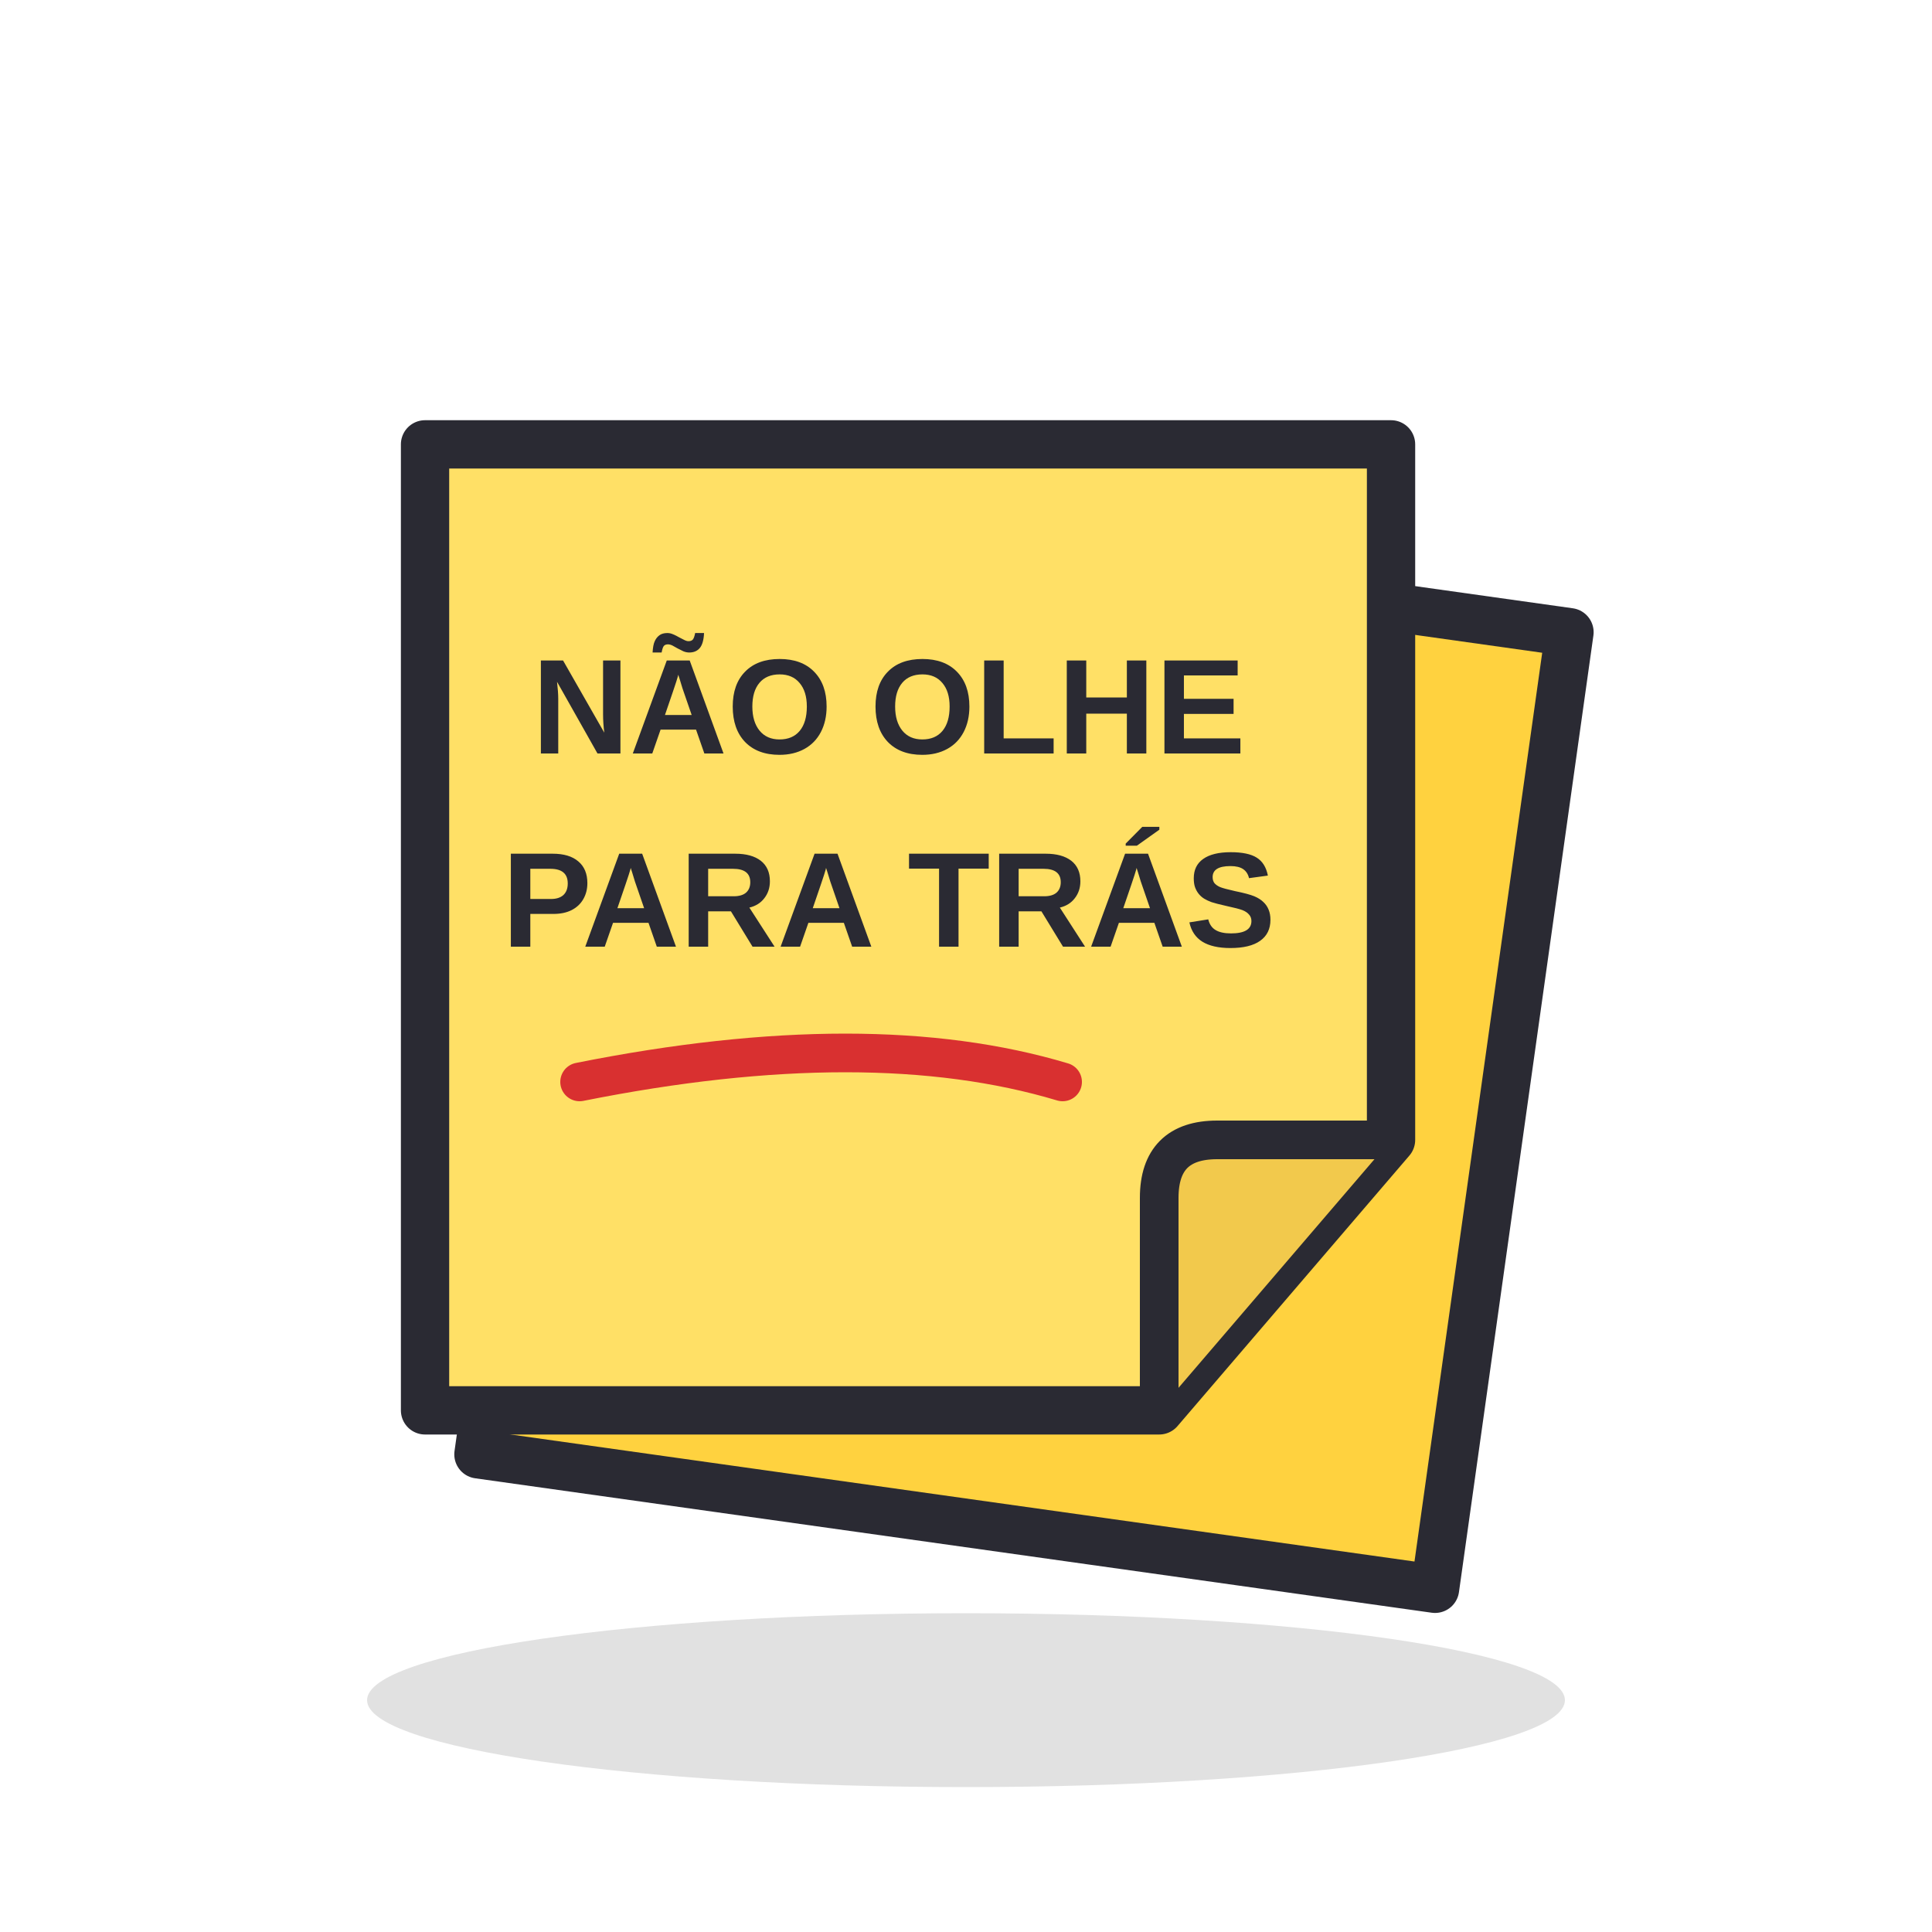
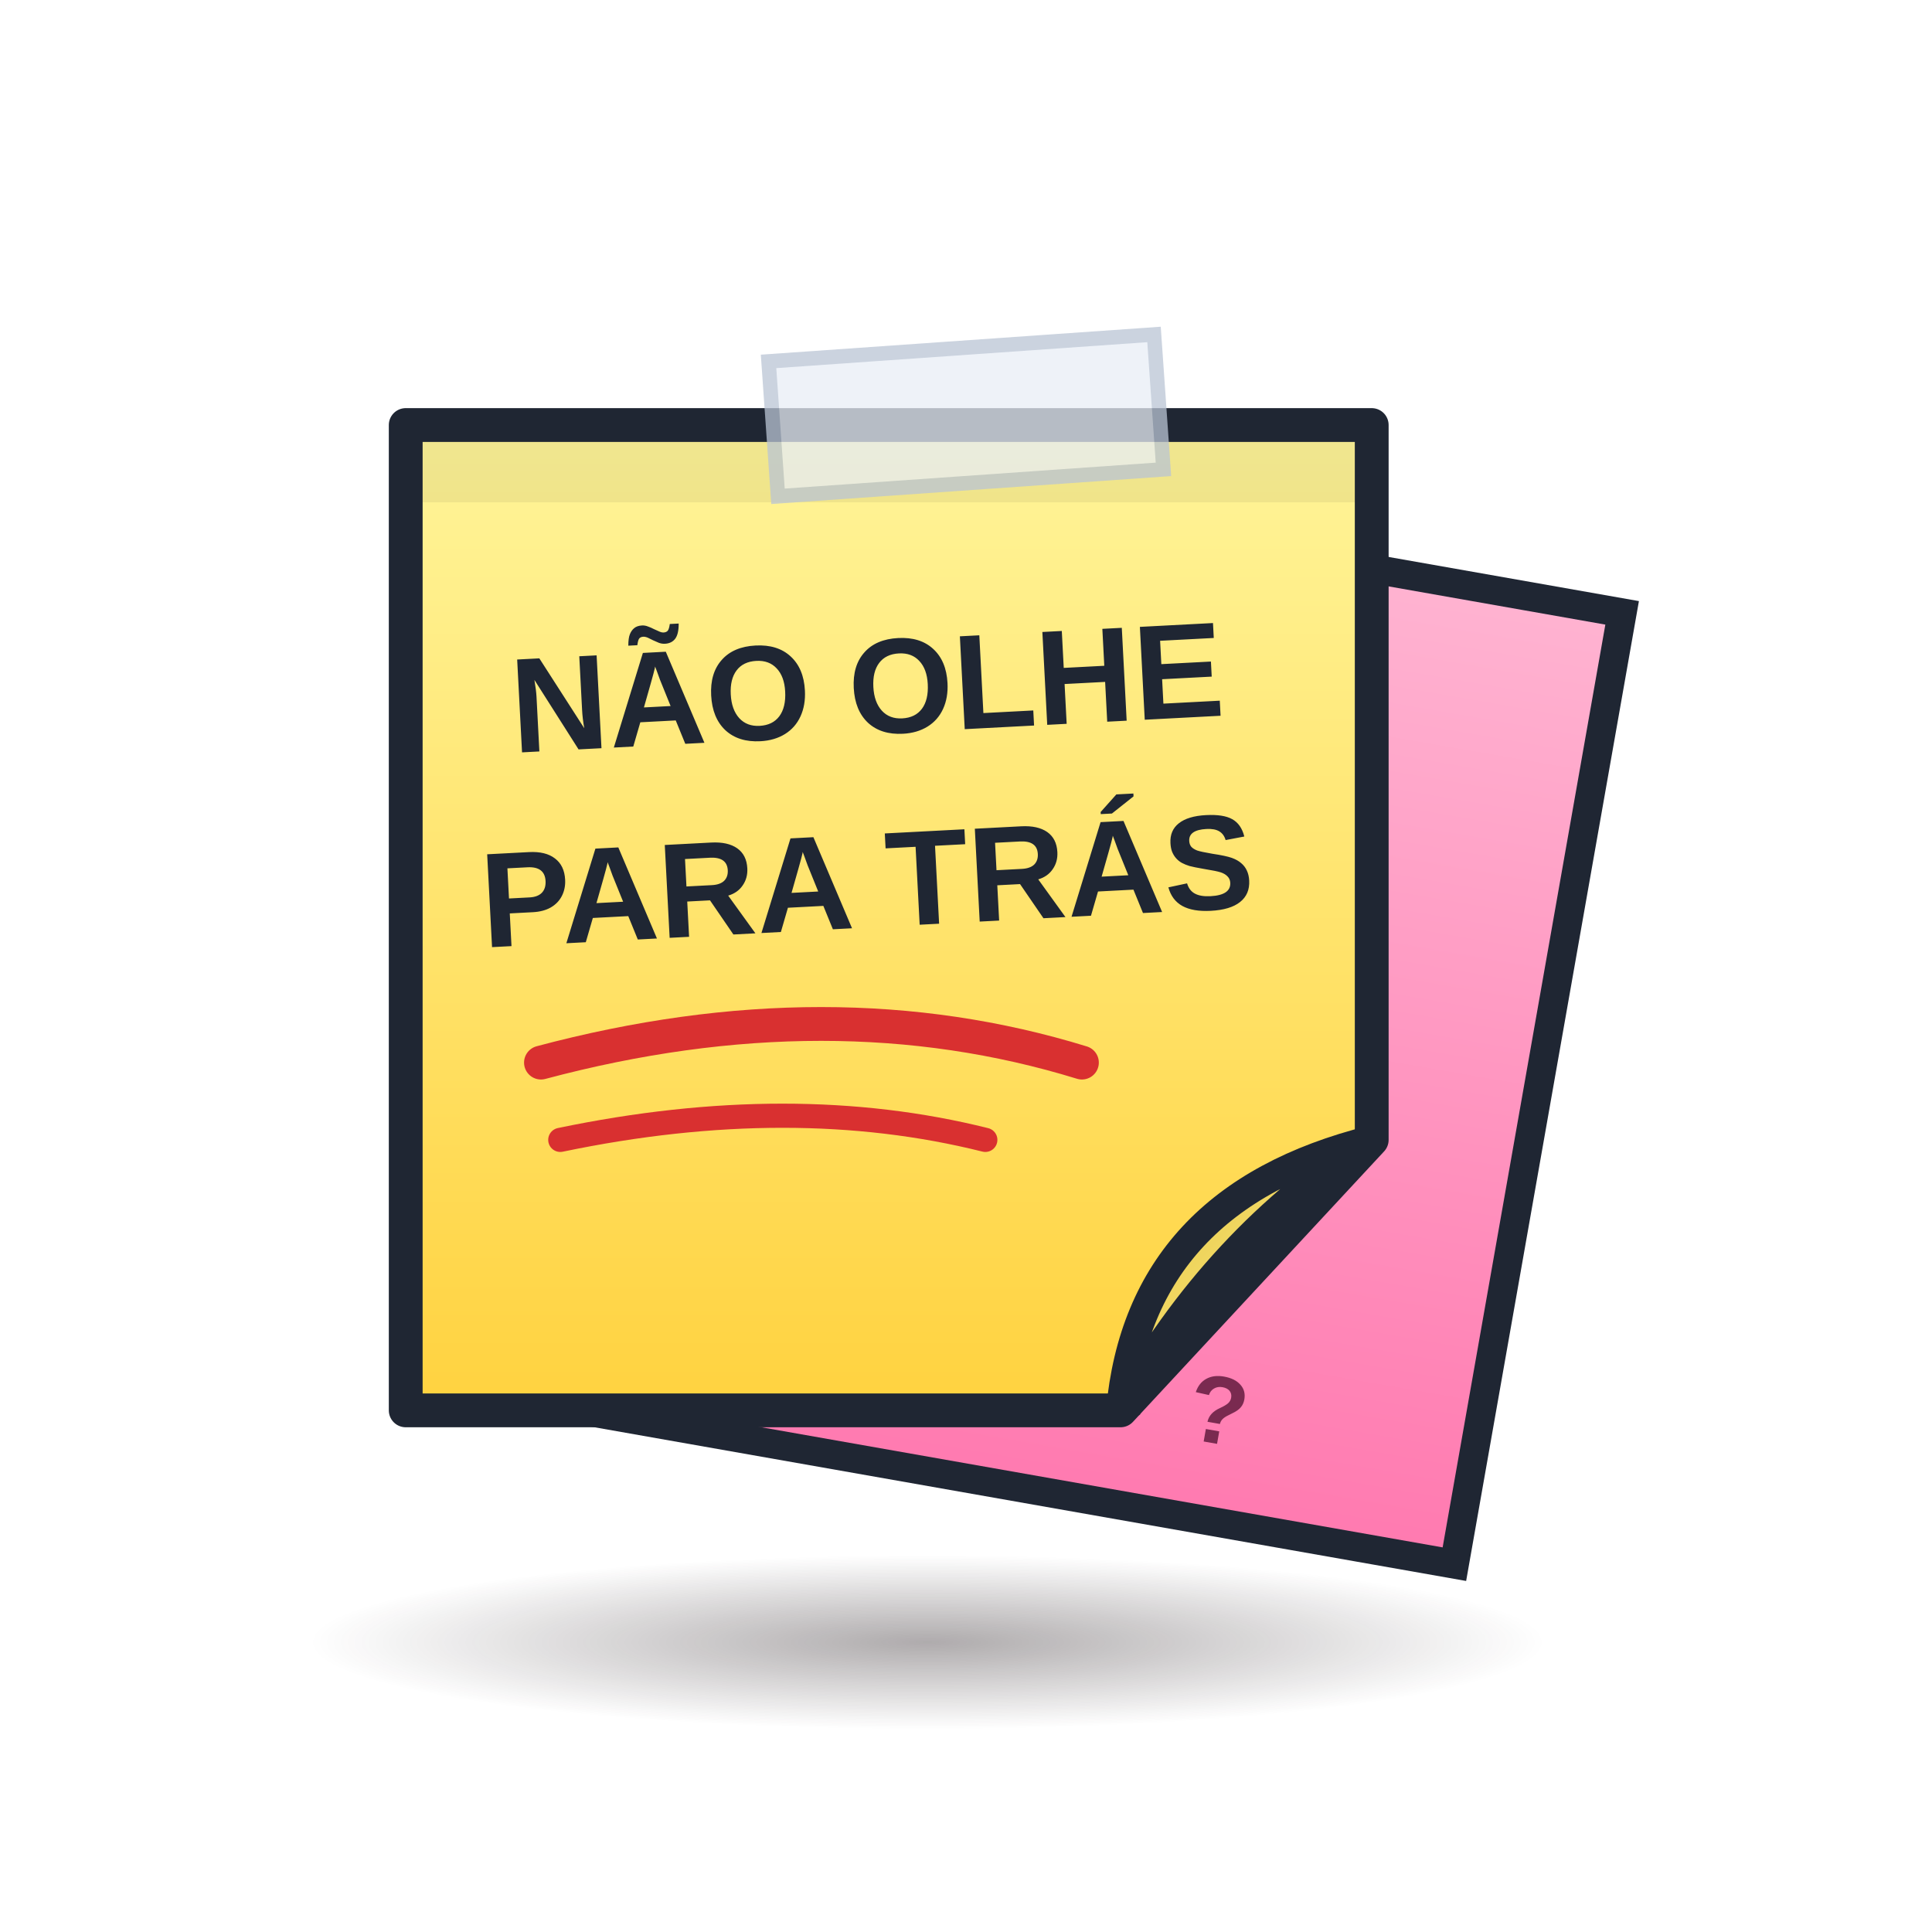
<svg xmlns="http://www.w3.org/2000/svg" viewBox="0 0 200 200">
-   <ellipse cx="100" cy="176" rx="62" ry="9" fill="#000" opacity=".12" />
-   <g stroke="#2a2a33" stroke-width="5" stroke-linejoin="round" stroke-linecap="round">
-     <rect x="56" y="58" width="100" height="100" fill="#ffd23f" transform="rotate(8 106 108)" />
-     <path d="M44 46H144V118L120 146H44Z" fill="#ffe066" />
-     <path d="M120 146V124Q120 118 126 118H144" fill="#f2c94c" stroke-width="4" />
+   <defs>
+     <radialGradient id="sh" cx="0.5" cy="0.5" r="0.5">
+       <stop offset="0" stop-color="#1a1014" stop-opacity="0.35" />
+       <stop offset="1" stop-color="#1a1014" stop-opacity="0" />
+     </radialGradient>
+     <linearGradient id="ye" x1="0" y1="0" x2="0" y2="1">
+       <stop offset="0" stop-color="#fff59a" />
+       <stop offset="1" stop-color="#ffd23f" />
+     </linearGradient>
+     <linearGradient id="pk" x1="0" y1="0" x2="0" y2="1">
+       <stop offset="0" stop-color="#ffb3d1" />
+       <stop offset="1" stop-color="#ff7ab0" />
+     </linearGradient>
+     <linearGradient id="curl" x1="0" y1="0" x2="1" y2="1">
+       <stop offset="0" stop-color="#e6c23a" />
+       <stop offset="1" stop-color="#fff59a" />
+     </linearGradient>
+   </defs>
+   <ellipse cx="96" cy="170" rx="64" ry="9" fill="url(#sh)" />
+   <g transform="rotate(10 110 104)">
+     <rect x="60" y="54" width="100" height="100" fill="url(#pk)" stroke="#1f2633" stroke-width="3" />
+     <text x="110" y="146" font-family="Arial, sans-serif" font-weight="900" font-size="10" fill="#7a2a50" text-anchor="middle">SAÍDA → ?</text>
  </g>
-   <text x="92" y="78" font-family="Arial, sans-serif" font-weight="bold" font-size="14" fill="#2a2a33" text-anchor="middle">NÃO OLHE</text>
-   <text x="92" y="98" font-family="Arial, sans-serif" font-weight="bold" font-size="14" fill="#2a2a33" text-anchor="middle">PARA TRÁS</text>
-   <path d="M60 112q30-6 50 0" fill="none" stroke="#d93030" stroke-width="4" stroke-linecap="round" />
+   <path d="M42 44H142V118L116 146H42Z" fill="url(#ye)" />
+   <path d="M42 44H142V52H42Z" fill="#000" opacity=".06" />
+   <path d="M42 44H142V118L116 146H42Z" fill="none" stroke="#1f2633" stroke-width="3.5" stroke-linejoin="round" />
+   <path d="M116 146Q118 124 142 118Q126 128 116 146Z" fill="url(#curl)" stroke="#1f2633" stroke-width="3" stroke-linejoin="round" />
+   <text x="90" y="76" font-family="Arial, sans-serif" font-weight="900" font-size="14" fill="#1f2633" text-anchor="middle" transform="rotate(-3 90 76)">NÃO OLHE</text>
+   <text x="90" y="96" font-family="Arial, sans-serif" font-weight="900" font-size="14" fill="#1f2633" text-anchor="middle" transform="rotate(-3 90 96)">PARA TRÁS</text>
+   <path d="M56 110q30-8 56 0" fill="none" stroke="#d93030" stroke-width="3.5" stroke-linecap="round" />
+   <path d="M58 118q24-5 44 0" fill="none" stroke="#d93030" stroke-width="2.5" stroke-linecap="round" />
+   <rect x="80" y="36" width="40" height="14" fill="#e8eef6" opacity=".75" stroke="#b9c4d4" stroke-width="1.5" transform="rotate(-4 100 43)" />
</svg>
